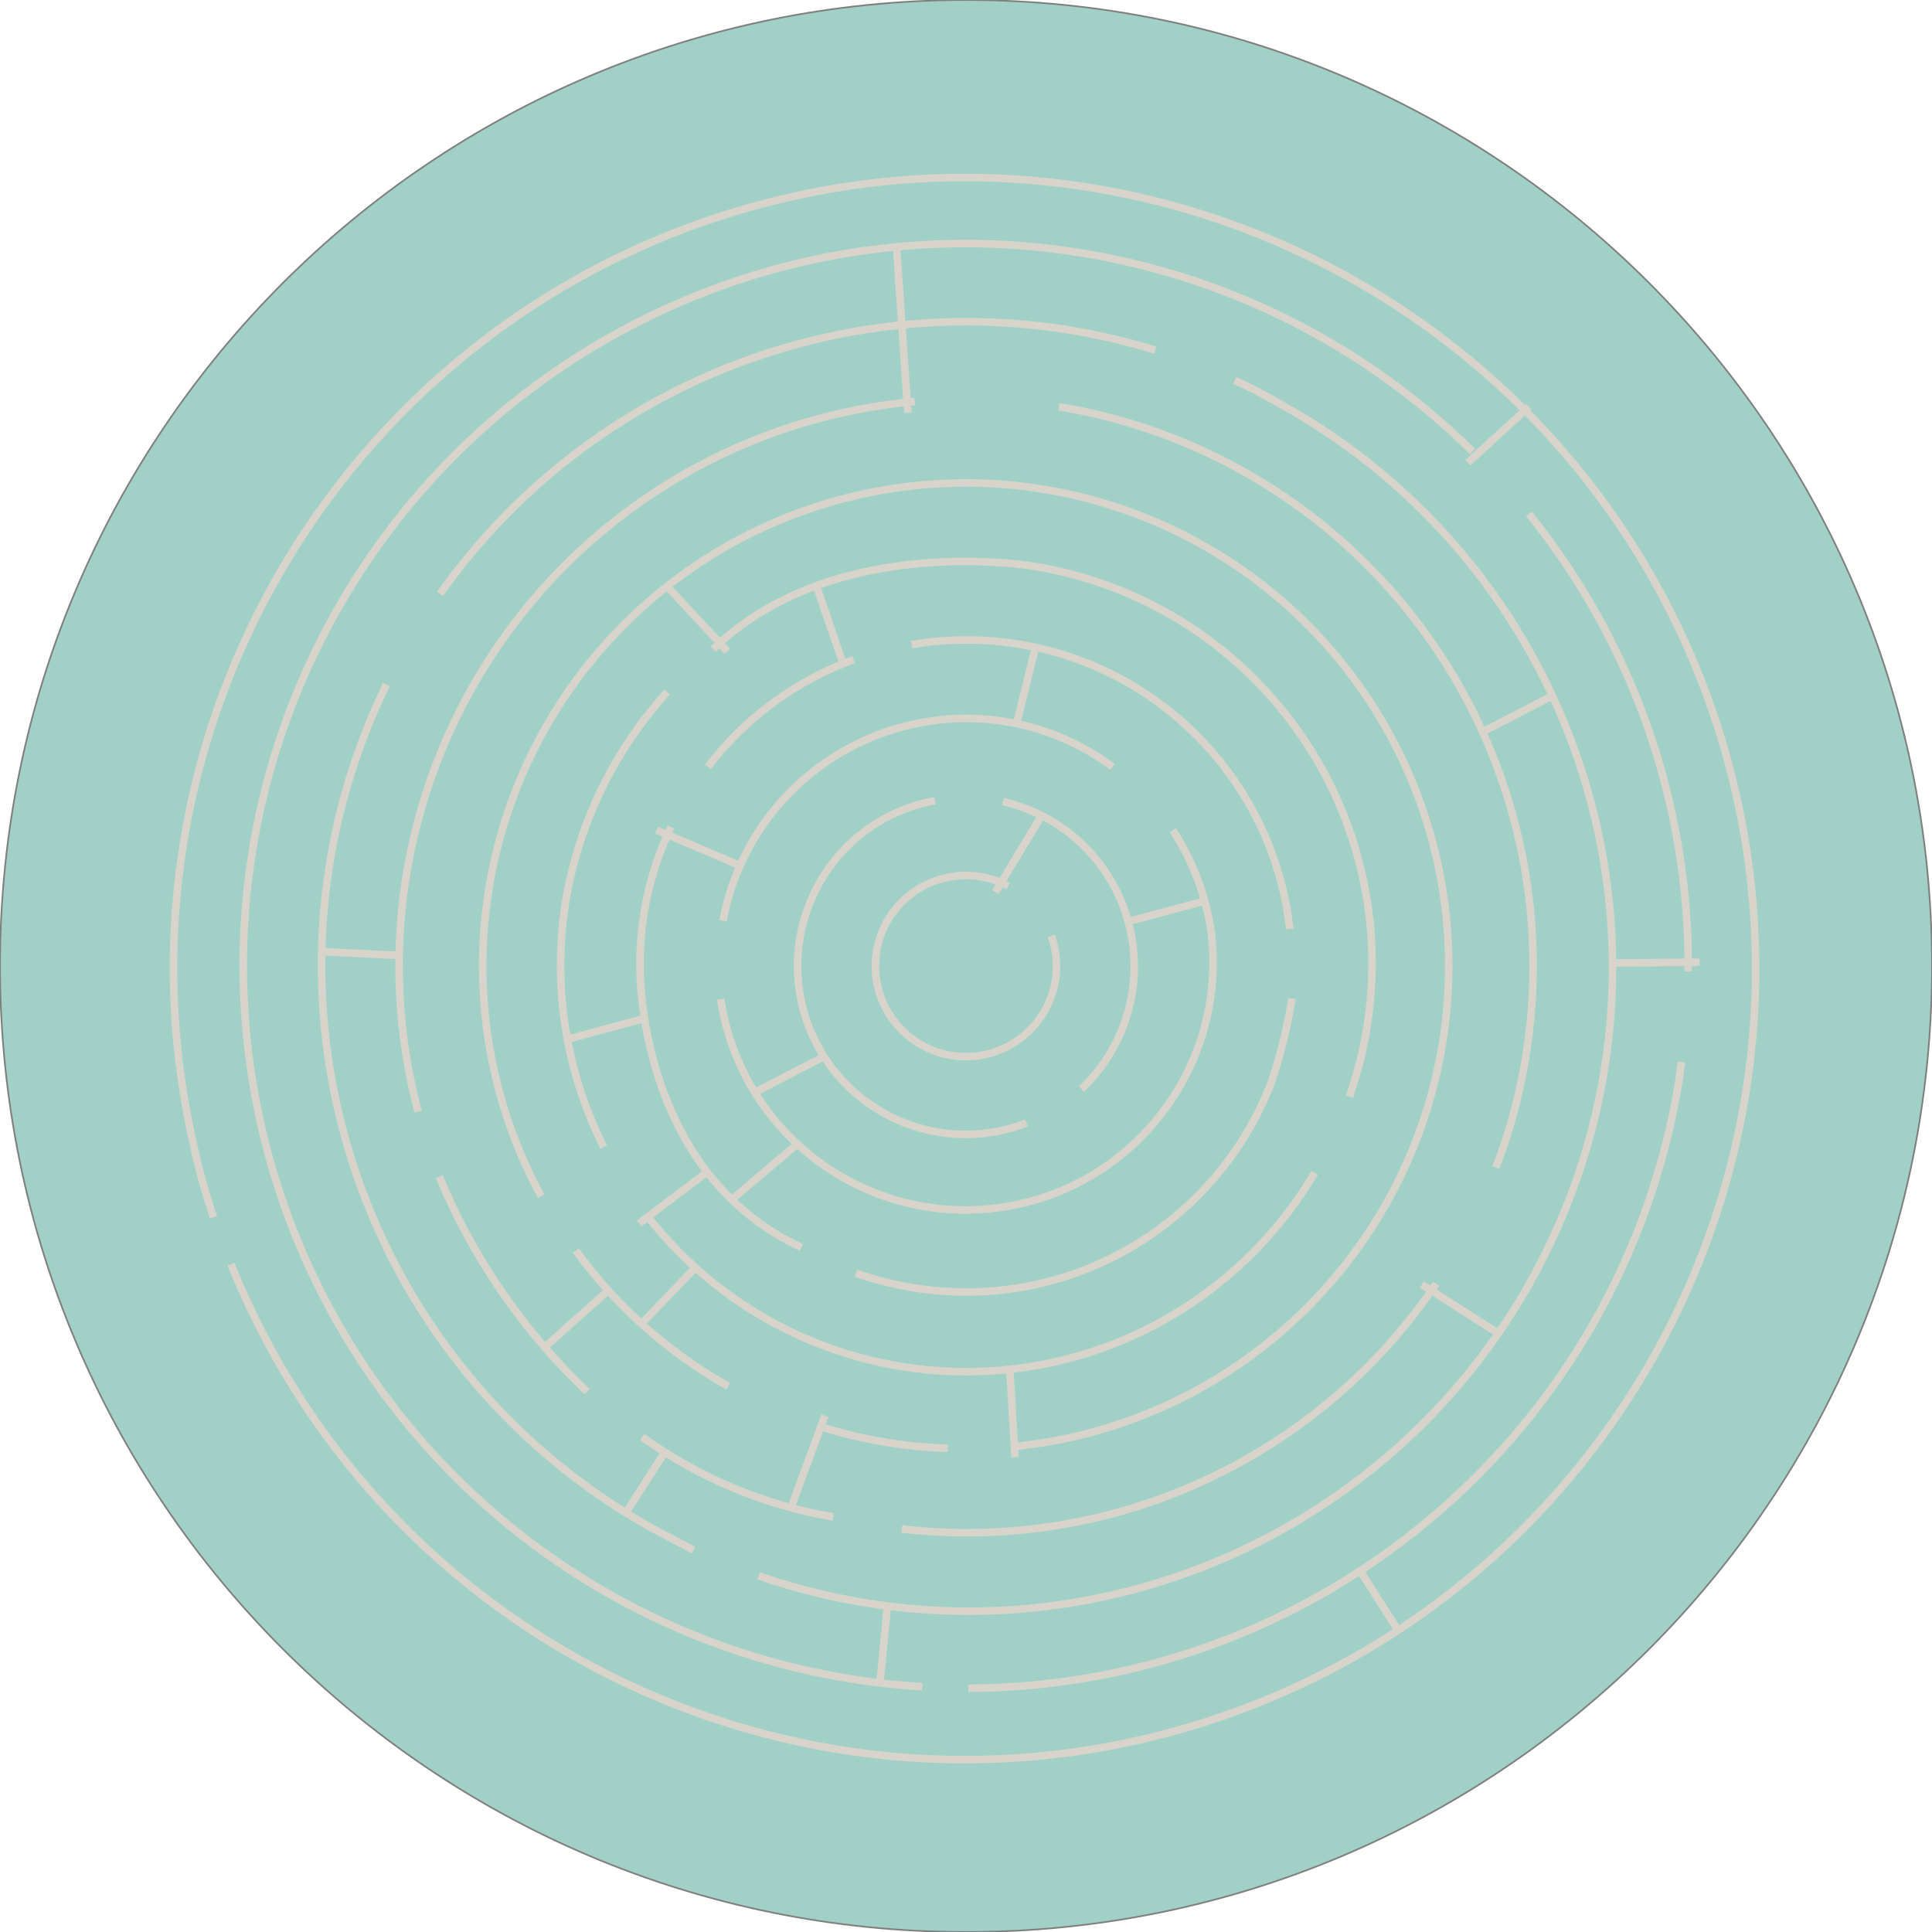
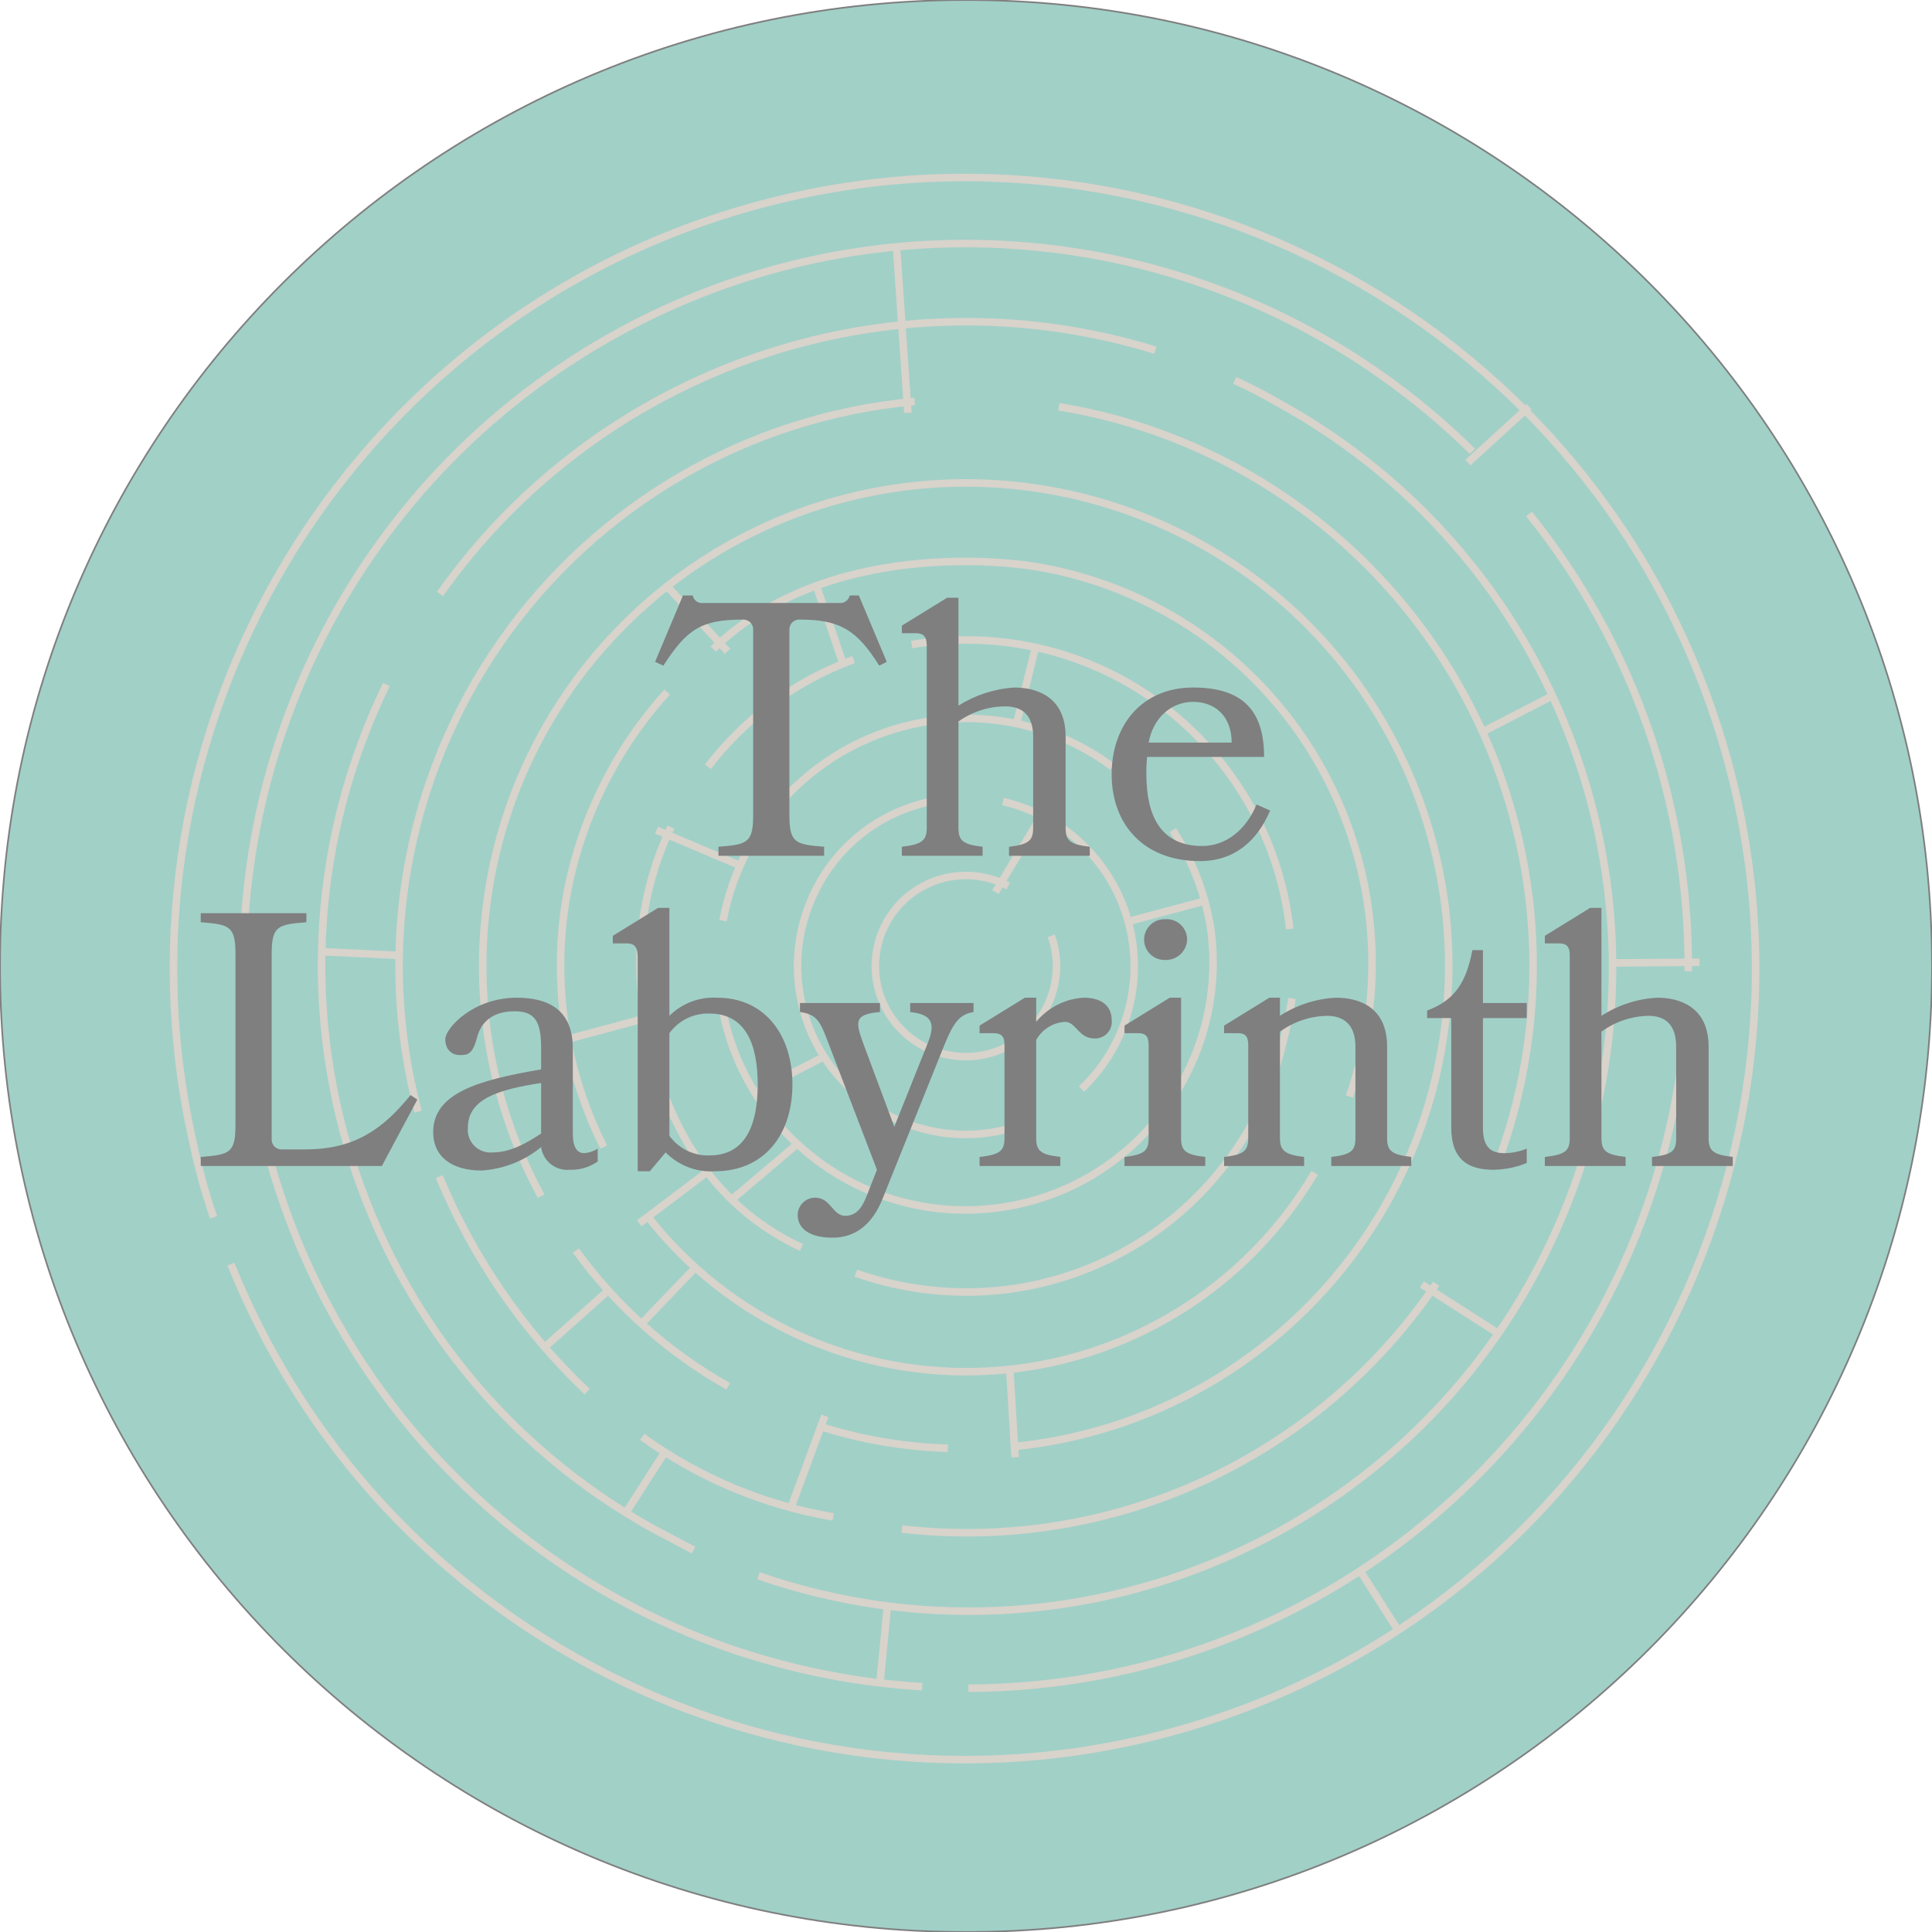
- <svg xmlns="http://www.w3.org/2000/svg" width="256" height="256" viewBox="0 0 256 256">
-   <circle cx="128" cy="128" r="128" fill="#a1d0c7" stroke="#7f7f7f" stroke-miterlimit="10" stroke-width=".22" />
-   <path fill="none" stroke="#d8d3cb" stroke-miterlimit="10" d="M95.8 122a32.8 32.8 0 0 1 27.8-26.5 32.4 32.4 0 0 1 23.8 6.1m8 8.4a33.4 33.4 0 0 1 5.1 13.6 32.8 32.8 0 0 1-65 8.8m127.3 8.3l-.3 2.3a95.8 95.8 0 0 1-94.2 80.7m74.3-155.6a95.4 95.4 0 0 1 21.1 60.6" />
-   <path fill="none" stroke="#d8d3cb" stroke-miterlimit="10" d="M122.2 223.5c-3-.2-6.1-.5-9.2-1a95.7 95.7 0 1 1 82.1-162.7" />
-   <path fill="none" stroke="#d8d3cb" stroke-miterlimit="10" d="M28.3 161.3a83.6 83.6 0 0 1-2.7-9.8 104.8 104.8 0 1 1 5 16M139.3 124a12 12 0 1 1-5.7-6.6m-39.8-15.8a42.8 42.8 0 0 1 19.3-14.2" />
-   <path fill="none" stroke="#d8d3cb" stroke-miterlimit="10" d="M88.9 109.6a42 42 0 0 0-4.1 18.4c0 5.5 1.8 28.2 21.4 37.3m7.2 3.4a44.3 44.3 0 0 0 14.6 2.5 43.3 43.3 0 0 0 40.5-27.9 71.6 71.6 0 0 0 2.7-11m-50.4-46.9a43.7 43.7 0 0 1 7.2-.6 43.1 43.1 0 0 1 42.9 38.3M80 152a53.5 53.5 0 0 1-4.9-33.4 54.8 54.8 0 0 1 13.3-26.9" />
-   <path fill="none" stroke="#d8d3cb" stroke-miterlimit="10" d="M178.8 145.3a53.3 53.3 0 0 0-41.4-70.2c-3.4-.6-27.7-3.8-42.9 10.9m-8.9 74.9a53.6 53.6 0 0 0 88.6-5.5m-77.7 28.3a63.5 63.5 0 0 1-20.2-18m49.3 26.2a62.1 62.1 0 0 1-17.3-3m-36.6-30.4a64 64 0 1 1 62.4 33.2m-49-1.3a60.5 60.5 0 0 0 25.3 10.6m-52.2-45.1a83.1 83.1 0 0 0 19.6 28.5m112.5-14.3a75.1 75.1 0 0 1-70.8 32.5" />
-   <path fill="none" stroke="#d8d3cb" stroke-miterlimit="10" d="M140.3 53.9a72.5 72.5 0 0 1 7.8 1.7 75.1 75.1 0 0 1 52.3 92.5 63.8 63.8 0 0 1-2.2 6.6m-142.8-7.4a75.1 75.1 0 0 1 65.8-94.1" />
-   <path fill="none" stroke="#d8d3cb" stroke-miterlimit="10" d="M163.6 50.4a63.6 63.6 0 0 1 5.8 3 85.3 85.3 0 0 1-68.9 155.4M58.3 78.7a85.4 85.4 0 0 1 94.8-32.3m-61.2 159l-5.3-2.8A85.3 85.3 0 0 1 51.2 90.7" />
-   <path fill="none" stroke="#d8d3cb" stroke-miterlimit="10" d="M136 148.8a22.1 22.1 0 0 1-18.1-.9 22.3 22.3 0 0 1-9.8-30 22 22 0 0 1 15.8-11.8m9 .1a25 25 0 0 1 5.2 1.9 22.4 22.4 0 0 1 5.2 36.2m-11.4-26.1l6.1-10.1m-38.1 36.7l9.3-4.8m40.3-17.9l10.1-2.7M96.9 159l8.5-7.2m29.3-55.9l2.5-10.1m-25.4 2.4l-3.6-10.5m-33 60l10.4-2.8m-.6 40.5l7.1-7.4m-11.5 3l-8.2 7.3m36.9 9.3l-4.5 12.2m-16.7-7.4l-5.2 8.1m34.7 12.2l-1 10.3m-63.7-96.4l-10.3-.5M87 110l11.1 4.7m90.3 55.5l10 6.4m-2-79.6l9.1-4.7m-85.2-37.6l-1.5-21.9M84.7 162.1l9-6.8m40.8 37.8l-.7-11.7M96.4 86.3l-8-8.6m125 49.9l11.8-.1m-39.9 88.6l-5.1-8m14.3-146.8l8.1-7.4" />
+ <svg xmlns="http://www.w3.org/2000/svg" id="Layer_1" data-name="Layer 1" width="256" height="256" viewBox="0 0 256 256">
+   <circle cx="128" cy="128" r="128" fill="#a1d0c7" stroke="#7f7f7f" stroke-miterlimit="10" stroke-width="0.22" />
+   <path d="M95.8,122a32.8,32.8,0,0,1,27.8-26.5,32.4,32.4,0,0,1,23.8,6.1" fill="none" stroke="#d8d3cb" stroke-miterlimit="10" />
+   <path d="M155.4,110a33.4,33.4,0,0,1,5.1,13.6,32.8,32.8,0,0,1-65,8.8" fill="none" stroke="#d8d3cb" stroke-miterlimit="10" />
+   <path d="M222.8,140.7l-.3,2.3a95.8,95.8,0,0,1-94.2,80.7" fill="none" stroke="#d8d3cb" stroke-miterlimit="10" />
+   <path d="M202.6,68.1a95.4,95.4,0,0,1,21.1,60.6" fill="none" stroke="#d8d3cb" stroke-miterlimit="10" />
+   <path d="M122.2,223.5c-3-.2-6.1-.5-9.2-1A95.7,95.7,0,1,1,195.1,59.8" fill="none" stroke="#d8d3cb" stroke-miterlimit="10" />
+   <path d="M28.3,161.3a83.6,83.6,0,0,1-2.7-9.8,104.8,104.8,0,1,1,5,16" fill="none" stroke="#d8d3cb" stroke-miterlimit="10" />
+   <path d="M139.3,124a12,12,0,1,1-5.7-6.6" fill="none" stroke="#d8d3cb" stroke-miterlimit="10" />
+   <path d="M93.8,101.6a42.8,42.8,0,0,1,19.3-14.2" fill="none" stroke="#d8d3cb" stroke-miterlimit="10" />
+   <path d="M88.9,109.6A42,42,0,0,0,84.8,128c0,5.5,1.8,28.2,21.4,37.3" fill="none" stroke="#d8d3cb" stroke-miterlimit="10" />
+   <path d="M113.4,168.7a44.3,44.3,0,0,0,14.6,2.5,43.3,43.3,0,0,0,40.5-27.9,71.6,71.6,0,0,0,2.7-11" fill="none" stroke="#d8d3cb" stroke-miterlimit="10" />
+   <path d="M120.8,85.4a43.7,43.7,0,0,1,7.2-.6,43.1,43.1,0,0,1,42.9,38.3" fill="none" stroke="#d8d3cb" stroke-miterlimit="10" />
+   <path d="M80,152a53.5,53.5,0,0,1-4.9-33.4A54.8,54.8,0,0,1,88.4,91.7" fill="none" stroke="#d8d3cb" stroke-miterlimit="10" />
+   <path d="M178.8,145.3a53.3,53.3,0,0,0-41.4-70.2c-3.4-.6-27.7-3.8-42.9,10.9" fill="none" stroke="#d8d3cb" stroke-miterlimit="10" />
+   <path d="M85.6,160.9a53.6,53.6,0,0,0,88.6-5.5" fill="none" stroke="#d8d3cb" stroke-miterlimit="10" />
+   <path d="M96.5,183.7a63.5,63.5,0,0,1-20.2-18" fill="none" stroke="#d8d3cb" stroke-miterlimit="10" />
+   <path d="M125.6,191.9a62.1,62.1,0,0,1-17.3-3" fill="none" stroke="#d8d3cb" stroke-miterlimit="10" />
+   <path d="M71.7,158.5a64,64,0,1,1,62.4,33.2" fill="none" stroke="#d8d3cb" stroke-miterlimit="10" />
+   <path d="M85.1,190.4A60.5,60.5,0,0,0,110.4,201" fill="none" stroke="#d8d3cb" stroke-miterlimit="10" />
+   <path d="M58.2,155.9a83.1,83.1,0,0,0,19.6,28.5" fill="none" stroke="#d8d3cb" stroke-miterlimit="10" />
+   <path d="M190.3,170.1a75.1,75.1,0,0,1-70.8,32.5" fill="none" stroke="#d8d3cb" stroke-miterlimit="10" />
+   <path d="M140.3,53.9a72.5,72.5,0,0,1,7.8,1.7,75.1,75.1,0,0,1,52.3,92.5,63.8,63.8,0,0,1-2.2,6.6" fill="none" stroke="#d8d3cb" stroke-miterlimit="10" />
+   <path d="M55.4,147.3a75.1,75.1,0,0,1,65.8-94.1" fill="none" stroke="#d8d3cb" stroke-miterlimit="10" />
+   <path d="M163.6,50.4a63.6,63.6,0,0,1,5.8,3,85.3,85.3,0,0,1-68.9,155.4" fill="none" stroke="#d8d3cb" stroke-miterlimit="10" />
+   <path d="M58.3,78.7a85.4,85.4,0,0,1,94.8-32.3" fill="none" stroke="#d8d3cb" stroke-miterlimit="10" />
+   <path d="M91.9,205.4l-5.3-2.8A85.3,85.3,0,0,1,51.2,90.7" fill="none" stroke="#d8d3cb" stroke-miterlimit="10" />
+   <path d="M136,148.8a22.1,22.1,0,0,1-18.1-.9,22.3,22.3,0,0,1-9.8-30,22,22,0,0,1,15.8-11.8" fill="none" stroke="#d8d3cb" stroke-miterlimit="10" />
+   <path d="M132.9,106.2a25,25,0,0,1,5.2,1.9,22.4,22.4,0,0,1,5.2,36.2" fill="none" stroke="#d8d3cb" stroke-miterlimit="10" />
+   <line x1="131.9" y1="118.2" x2="138" y2="108.1" fill="none" stroke="#d8d3cb" stroke-miterlimit="10" />
+   <line x1="99.9" y1="144.8" x2="109.2" y2="140" fill="none" stroke="#d8d3cb" stroke-miterlimit="10" />
+   <line x1="149.5" y1="122.1" x2="159.6" y2="119.4" fill="none" stroke="#d8d3cb" stroke-miterlimit="10" />
+   <line x1="96.9" y1="159" x2="105.4" y2="151.8" fill="none" stroke="#d8d3cb" stroke-miterlimit="10" />
+   <line x1="134.7" y1="95.9" x2="137.2" y2="85.8" fill="none" stroke="#d8d3cb" stroke-miterlimit="10" />
+   <line x1="111.8" y1="88.2" x2="108.2" y2="77.7" fill="none" stroke="#d8d3cb" stroke-miterlimit="10" />
+   <line x1="75.2" y1="137.7" x2="85.6" y2="134.9" fill="none" stroke="#d8d3cb" stroke-miterlimit="10" />
+   <line x1="85" y1="175.4" x2="92.1" y2="168" fill="none" stroke="#d8d3cb" stroke-miterlimit="10" />
+   <line x1="80.6" y1="171" x2="72.4" y2="178.3" fill="none" stroke="#d8d3cb" stroke-miterlimit="10" />
+   <line x1="109.3" y1="187.6" x2="104.8" y2="199.8" fill="none" stroke="#d8d3cb" stroke-miterlimit="10" />
+   <line x1="88.1" y1="192.4" x2="82.9" y2="200.5" fill="none" stroke="#d8d3cb" stroke-miterlimit="10" />
+   <line x1="117.6" y1="212.7" x2="116.6" y2="223" fill="none" stroke="#d8d3cb" stroke-miterlimit="10" />
+   <line x1="52.9" y1="126.6" x2="42.6" y2="126.1" fill="none" stroke="#d8d3cb" stroke-miterlimit="10" />
+   <line x1="87" y1="110" x2="98.1" y2="114.7" fill="none" stroke="#d8d3cb" stroke-miterlimit="10" />
+   <line x1="188.4" y1="170.2" x2="198.4" y2="176.6" fill="none" stroke="#d8d3cb" stroke-miterlimit="10" />
+   <line x1="196.4" y1="97" x2="205.5" y2="92.3" fill="none" stroke="#d8d3cb" stroke-miterlimit="10" />
+   <line x1="120.3" y1="54.7" x2="118.8" y2="32.8" fill="none" stroke="#d8d3cb" stroke-miterlimit="10" />
+   <line x1="84.7" y1="162.1" x2="93.7" y2="155.3" fill="none" stroke="#d8d3cb" stroke-miterlimit="10" />
+   <line x1="134.5" y1="193.1" x2="133.8" y2="181.4" fill="none" stroke="#d8d3cb" stroke-miterlimit="10" />
+   <line x1="96.4" y1="86.3" x2="88.4" y2="77.7" fill="none" stroke="#d8d3cb" stroke-miterlimit="10" />
+   <line x1="213.4" y1="127.6" x2="225.2" y2="127.5" fill="none" stroke="#d8d3cb" stroke-miterlimit="10" />
+   <line x1="185.3" y1="216.1" x2="180.2" y2="208.1" fill="none" stroke="#d8d3cb" stroke-miterlimit="10" />
+   <line x1="194.5" y1="61.3" x2="202.6" y2="53.9" fill="none" stroke="#d8d3cb" stroke-miterlimit="10" />
+   <path d="M109.2,113.4h-14v-1.2c3.8-.3,4.6-.5,4.6-4.2V83.5a1.3,1.3,0,0,0-1.4-1.4c-5.5,0-7.4,1.3-10.5,6.1l-1.1-.5,3.7-8.8h1.3a1.2,1.2,0,0,0,1.3,1h18.1a1.3,1.3,0,0,0,1.4-1h1.2l3.7,8.8-1,.5c-3-4.8-5.3-6.1-10.5-6.1a1.3,1.3,0,0,0-1.4,1.4V108c0,3.7.8,3.9,4.6,4.2Z" fill="#7f7f7f" />
+   <path d="M133.7,113.4v-1.2c2.6-.3,3.2-.8,3.2-2.5V97.6c0-2.9-1.5-4-3.7-4a10.7,10.7,0,0,0-6.2,2v14.1c0,1.7.6,2.2,3.2,2.5v1.2H119.5v-1.2c2.6-.3,3.3-.8,3.3-2.5V85.5c0-1.2-.5-1.6-1.5-1.6h-1.8v-1l6-3.7H127V93.5a15.8,15.8,0,0,1,7.4-2.4c2.8,0,6.8,1.1,6.8,6.5v12.1c0,1.7.6,2.2,3.2,2.5v1.2Z" fill="#7f7f7f" />
+   <path d="M152,100.3a17.7,17.7,0,0,0-.1,2.3c0,5.5,1.9,9.5,7.4,9.5,3.1,0,5.8-2.1,7.2-5.5l1.8.8c-1.7,4-4.7,6.7-9.3,6.7-7.6,0-11.7-5-11.7-11.5s4-11.5,10.8-11.5,9.4,3.3,9.4,9.2Zm11.2-1.9c0-3.5-2.2-5.4-5.1-5.4s-5.3,2.1-5.9,5.4Z" fill="#7f7f7f" />
+   <path d="M40.5,152.3c6.7,0,10.4-2.9,13.9-7.2l.9.6-4.7,8.8h-24v-1.2c3.8-.3,4.6-.5,4.6-4.2V126.4c0-3.7-.8-3.9-4.6-4.2V121h14v1.2c-3.8.3-4.6.5-4.6,4.2v24.5a1.3,1.3,0,0,0,1.4,1.4Z" fill="#7f7f7f" />
+   <path d="M63.8,155.1c-3.9,0-6.4-1.8-6.4-5.1,0-5.2,6.1-6.9,14.3-8.3v-2.9c0-3.4-.8-4.8-3.5-4.8s-4.4,1.2-5,3.5-1.3,2.3-2.3,2.3-1.9-.7-1.9-2.1,3.6-5.5,9.5-5.5c4,0,7.4,1.5,7.4,6.7v11.3c0,1.7.5,2.6,1.5,2.6a3.8,3.8,0,0,0,1.8-.6v1.7a6,6,0,0,1-3.7,1.1,3.5,3.5,0,0,1-3.8-3A13.8,13.8,0,0,1,63.8,155.1Zm7.9-11.6c-5.9.9-9.7,2.2-9.7,5.9a3,3,0,0,0,3.3,3.3c2.2,0,4.3-1.1,6.4-2.5Z" fill="#7f7f7f" />
+   <path d="M81.2,124l6-3.7h1.5v14.3a8.3,8.3,0,0,1,6.3-2.4c6.4,0,10,5,10,11.5s-3.6,11.5-10.3,11.5a8.4,8.4,0,0,1-6.5-2.5l-2.1,2.5H84.5V126.8c0-1.4-.5-1.8-1.5-1.8H81.2Zm7.5,26.5a6.3,6.3,0,0,0,5.3,2.6c4.7,0,6.4-3.9,6.4-9.4s-1.7-9.4-6.4-9.4a6.3,6.3,0,0,0-5.3,2.6Z" fill="#7f7f7f" />
+   <path d="M117,158.7c-1.4,3.6-3.7,5.3-6.7,5.3s-4.6-1.2-4.6-3a2.3,2.3,0,0,1,2.3-2.3c2.1,0,2.3,2.4,4,2.4s2.4-1.4,3.1-3.3l1.1-2.8-6.4-16.7c-1.1-2.9-1.5-3.9-3.8-4.2v-1.2h10.6v1.2c-3.4.3-3.3,1.2-2.2,4.2l4.1,11,4.4-11c1.2-2.9.4-3.9-2.3-4.2v-1.2H129v1.2c-1.8.3-2.6,1.3-3.8,4.2Z" fill="#7f7f7f" />
+   <path d="M141.1,135.4a4.7,4.7,0,0,0-3.8,2.4v13c0,1.7.6,2.2,3.2,2.5v1.2H129.8v-1.2c2.7-.3,3.3-.8,3.3-2.5V138.5c0-1.2-.4-1.6-1.5-1.6h-1.8v-1l6-3.7h1.5v3.2a8.8,8.8,0,0,1,6.3-3.2c2.7,0,3.7,1.4,3.7,2.9a2.2,2.2,0,0,1-2.3,2.5C142.9,137.6,142.6,135.4,141.1,135.4Z" fill="#7f7f7f" />
+   <path d="M149,154.5v-1.2c2.6-.3,3.2-.8,3.2-2.5V138.5c0-1.2-.4-1.6-1.4-1.6H149v-1l6-3.7h1.5v18.6c0,1.7.6,2.2,3.2,2.5v1.2Zm8.3-30a2.8,2.8,0,0,1-2.9,2.7,2.7,2.7,0,0,1-2.8-2.7,2.7,2.7,0,0,1,2.8-2.7A2.7,2.7,0,0,1,157.3,124.5Z" fill="#7f7f7f" />
+   <path d="M176.4,154.5v-1.2c2.6-.3,3.2-.8,3.2-2.5V138.7c0-2.9-1.5-4.1-3.8-4.1a11,11,0,0,0-6.2,2.1v14.1c0,1.7.7,2.2,3.2,2.5v1.2H162.2v-1.2c2.6-.3,3.2-.8,3.2-2.5V138.5c0-1.2-.4-1.6-1.4-1.6h-1.8v-1l6-3.7h1.4v2.4a15.1,15.1,0,0,1,7.4-2.4c2.9,0,6.8,1.1,6.8,6.5v12.1c0,1.7.6,2.2,3.2,2.5v1.2Z" fill="#7f7f7f" />
+   <path d="M202.3,154.1a11.9,11.9,0,0,1-4.4.9c-3.2,0-5.6-1.2-5.6-5.6V134.9h-3.2v-1c3.8-1.4,5.2-3.9,6-8h1.4v7h5.8v2h-5.8v14.6c0,2.2.8,3.3,2.8,3.3a8,8,0,0,0,3-.6Z" fill="#7f7f7f" />
+   <path d="M218.9,154.5v-1.2c2.7-.3,3.2-.8,3.2-2.5V138.7c0-2.9-1.4-4.1-3.7-4.1a11,11,0,0,0-6.2,2.1v14.1c0,1.7.6,2.2,3.2,2.5v1.2H204.7v-1.2c2.7-.3,3.3-.8,3.3-2.5V126.6c0-1.2-.4-1.6-1.5-1.6h-1.8v-1l6-3.7h1.5v14.3a15.1,15.1,0,0,1,7.4-2.4c2.8,0,6.8,1.1,6.8,6.5v12.1c0,1.7.6,2.2,3.2,2.5v1.2Z" fill="#7f7f7f" />
</svg>
